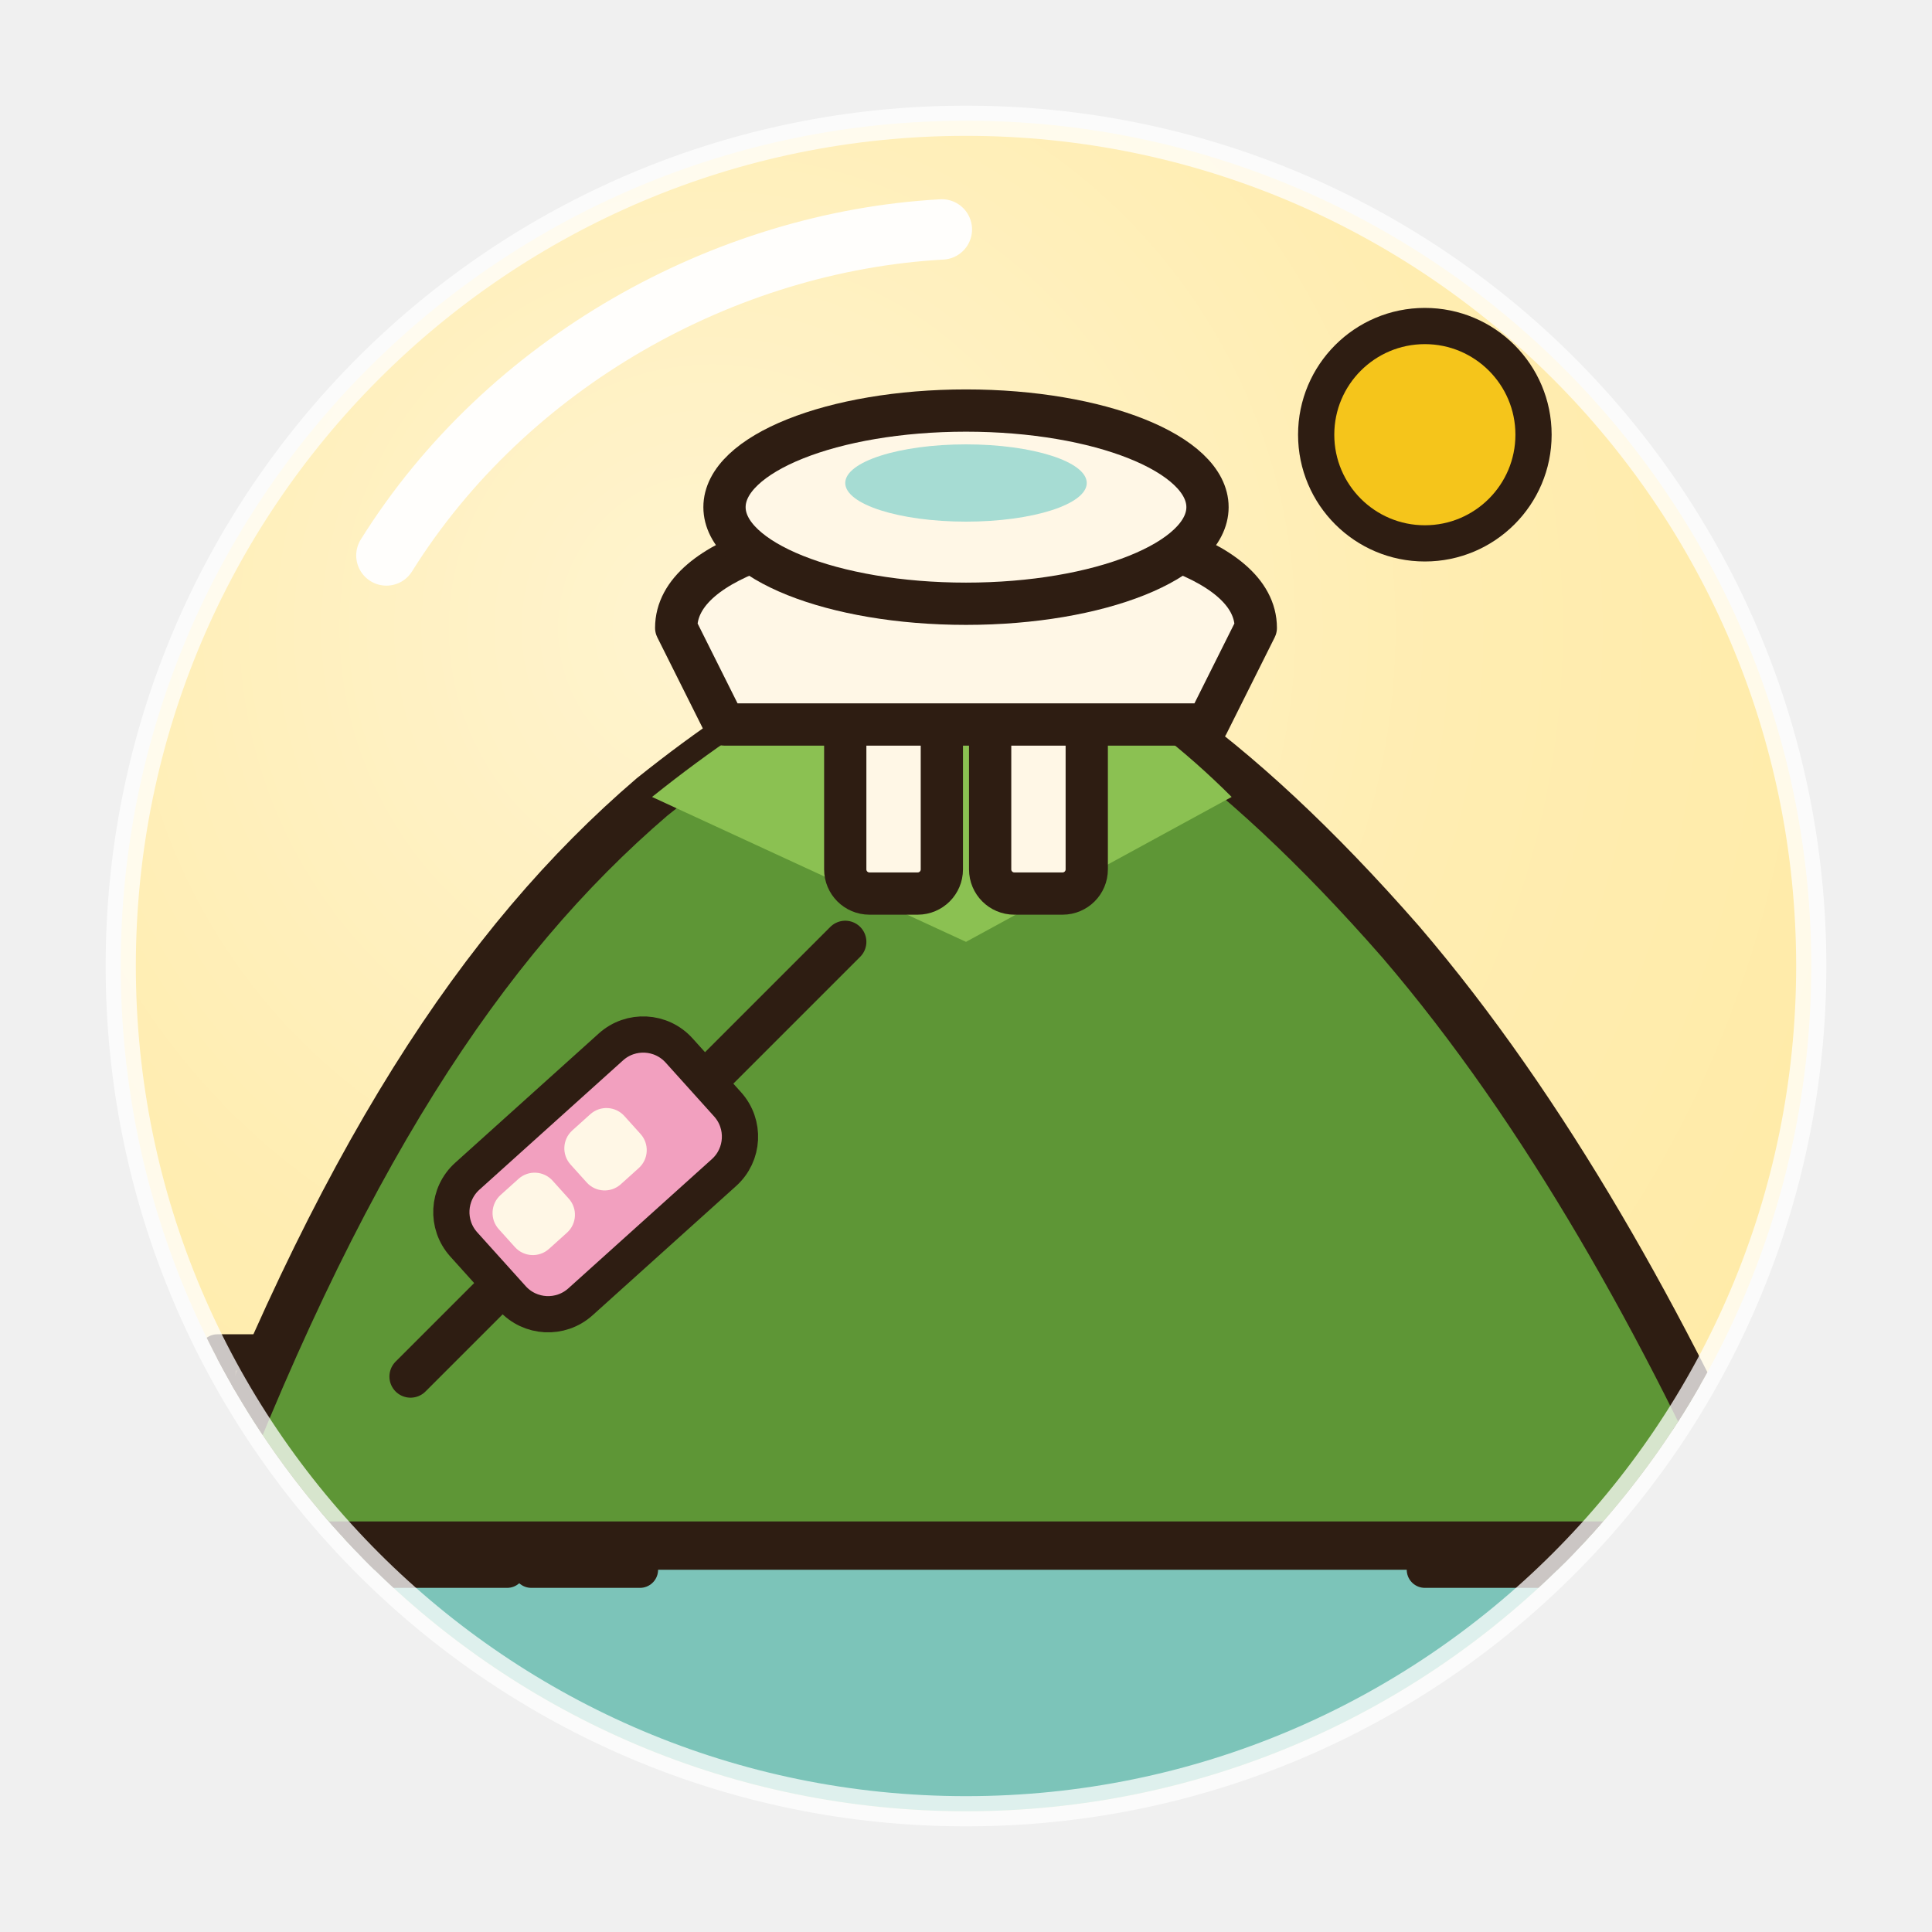
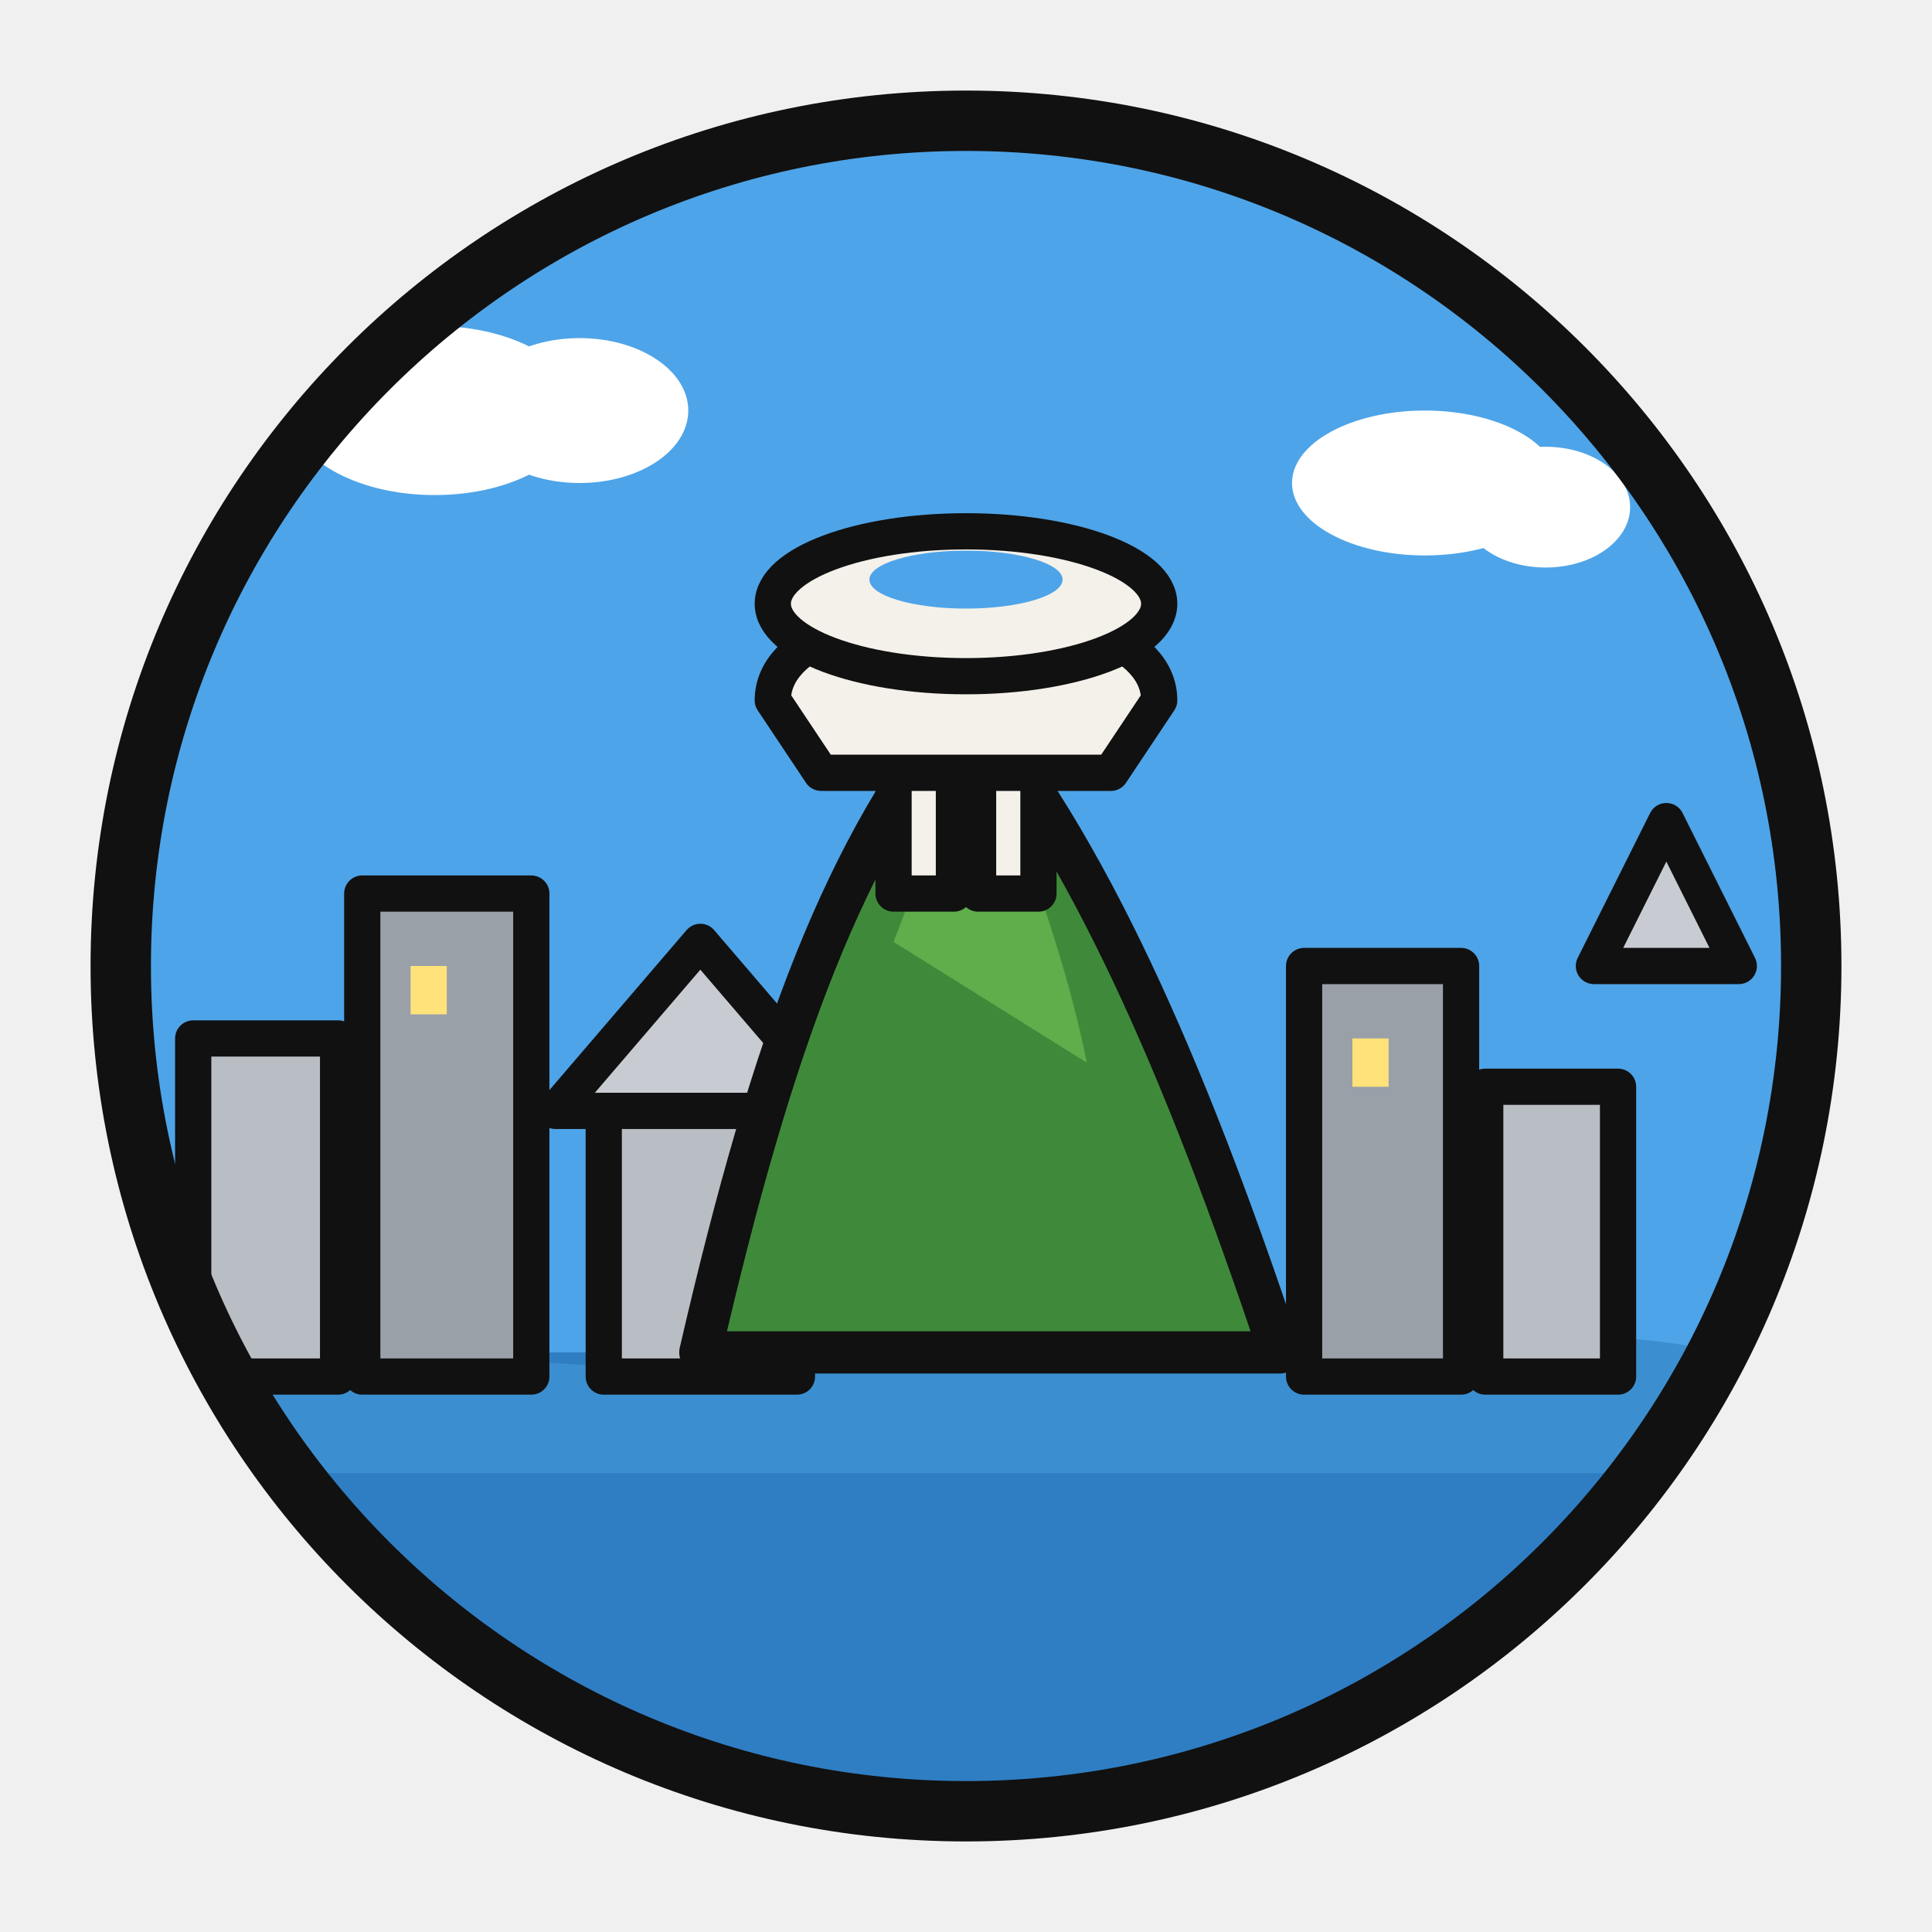
<svg xmlns="http://www.w3.org/2000/svg" viewBox="0 0 160 160" fill="none">
  <defs>
-     <radialGradient id="peak-glass" cx="35%" cy="30%" r="80%">
-       <stop offset="0%" stop-color="#ffffff" stop-opacity="0.5" />
-       <stop offset="55%" stop-color="#ffffff" stop-opacity="0.18" />
-       <stop offset="100%" stop-color="#ffffff" stop-opacity="0.06" />
-     </radialGradient>
    <clipPath id="peak-clip">
      <circle cx="80" cy="80" r="70" />
    </clipPath>
  </defs>
-   <circle cx="80" cy="80" r="70" fill="#FFE9A0" />
-   <circle cx="80" cy="80" r="70" fill="url(#peak-glass)" />
  <g clip-path="url(#peak-clip)">
-     <path d="M10 128 L150 128 L150 150 L10 150 Z" fill="#7CC4B9" />
-     <g stroke="#2E1D12" stroke-width="3" stroke-linejoin="round">
-       <rect x="18" y="112" width="10" height="18" fill="#57402E" />
-       <rect x="30" y="104" width="12" height="26" fill="#2E1D12" />
-       <rect x="44" y="116" width="9" height="14" fill="#57402E" />
-       <rect x="118" y="110" width="11" height="20" fill="#2E1D12" />
-       <rect x="131" y="116" width="9" height="14" fill="#57402E" />
+     <circle cx="80" cy="80" r="70" fill="#4EA4E8" />
+     <path d="M10 112 L150 112 L150 150 L10 150 Z" fill="#2F7EC4" />
+     <path d="M10 112 C28 108 46 116 64 112 C82 108 100 116 118 112 C134 108 146 114 150 112 L150 122 L10 122 Z" fill="#3B8FD0" />
+     <ellipse cx="36" cy="34" rx="12" ry="7" fill="#FFFFFF" />
+     <ellipse cx="48" cy="34" rx="9" ry="6" fill="#FFFFFF" />
+     <ellipse cx="118" cy="40" rx="11" ry="6" fill="#FFFFFF" />
+     <ellipse cx="128" cy="42" rx="7" ry="5" fill="#FFFFFF" />
+     <g stroke="#111111" stroke-width="3" stroke-linejoin="round">
+       <rect x="16" y="86" width="12" height="28" fill="#B9BDC4" />
+       <rect x="30" y="74" width="14" height="40" fill="#9AA0A8" />
+       <path d="M46 92 L58 78 L70 92 Z" fill="#C8CCD2" />
+       <rect x="50" y="92" width="16" height="22" fill="#B9BDC4" />
+       <rect x="108" y="80" width="13" height="34" fill="#9AA0A8" />
+       <rect x="123" y="90" width="11" height="24" fill="#B9BDC4" />
+       <path d="M132 80 L138 68 L144 80 Z" fill="#C8CCD2" />
    </g>
-     <circle cx="23" cy="118" r="1.5" fill="#F5C51B" />
-     <circle cx="36" cy="110" r="1.5" fill="#FFDE64" />
-     <circle cx="123.5" cy="116" r="1.5" fill="#F5C51B" />
-     <path d="M16 128 C28 96 40 78 54 66 C64 58 72 54 80 52 C90 54 102 62 116 78 C128 92 138 110 146 128 Z" fill="#5E9636" stroke="#2E1D12" stroke-width="4" stroke-linejoin="round" />
-     <path d="M54 66 C64 58 72 54 80 52 C86 54 94 58 102 66 L80 78 Z" fill="#8BC152" />
-     <path d="M34 114 L70 78" stroke="#2E1D12" stroke-width="3.5" stroke-linecap="round" />
-     <g transform="rotate(-42 50 98)">
-       <rect x="38" y="90" width="24" height="14" rx="4" fill="#F2A0BF" stroke="#2E1D12" stroke-width="3" />
-       <rect x="41" y="93" width="6" height="6" rx="2" fill="#FFF7E6" />
-       <rect x="49" y="93" width="6" height="6" rx="2" fill="#FFF7E6" />
+     <rect x="34" y="80" width="3" height="4" fill="#FFE27A" />
+     <rect x="112" y="86" width="3" height="4" fill="#FFE27A" />
+     <path d="M58 112 C64 86 70 70 80 58 C90 70 98 88 106 112 Z" fill="#3F8A3A" stroke="#111111" stroke-width="3.5" stroke-linejoin="round" />
+     <path d="M74 78 C78 68 80 58 80 58 C84 68 88 78 90 88 Z" fill="#5EAE4C" />
+     <g stroke="#111111" stroke-width="3" stroke-linejoin="round">
+       <rect x="74" y="62" width="5" height="12" fill="#F4F1EA" />
+       <rect x="81" y="62" width="5" height="12" fill="#F4F1EA" />
+       <path d="M64 58 C64 48 96 48 96 58 L92 64 L68 64 Z" fill="#F4F1EA" />
+       <ellipse cx="80" cy="50" rx="16" ry="6" fill="#F4F1EA" />
    </g>
-     <g stroke="#2E1D12" stroke-width="3.5" stroke-linejoin="round">
-       <rect x="70" y="58" width="8" height="16" rx="2" fill="#FFF7E6" />
-       <rect x="82" y="58" width="8" height="16" rx="2" fill="#FFF7E6" />
-       <path d="M56 52 C56 40 104 40 104 52 L100 60 L60 60 Z" fill="#FFF7E6" />
-       <ellipse cx="80" cy="42" rx="20" ry="8" fill="#FFF7E6" />
-     </g>
-     <ellipse cx="80" cy="40" rx="10" ry="3.2" fill="#A6DCD3" />
-     <circle cx="118" cy="36" r="9" fill="#F5C51B" stroke="#2E1D12" stroke-width="3" />
+     <ellipse cx="80" cy="48" rx="8" ry="2.4" fill="#4EA4E8" />
  </g>
-   <circle cx="80" cy="80" r="70" stroke="#ffffff" stroke-opacity="0.75" stroke-width="2.5" />
-   <path d="M32 46 C42 30 60 20 78 19" stroke="#ffffff" stroke-opacity="0.95" stroke-width="5" stroke-linecap="round" />
+   <circle cx="80" cy="80" r="70" stroke="#111111" stroke-width="5" />
</svg>
